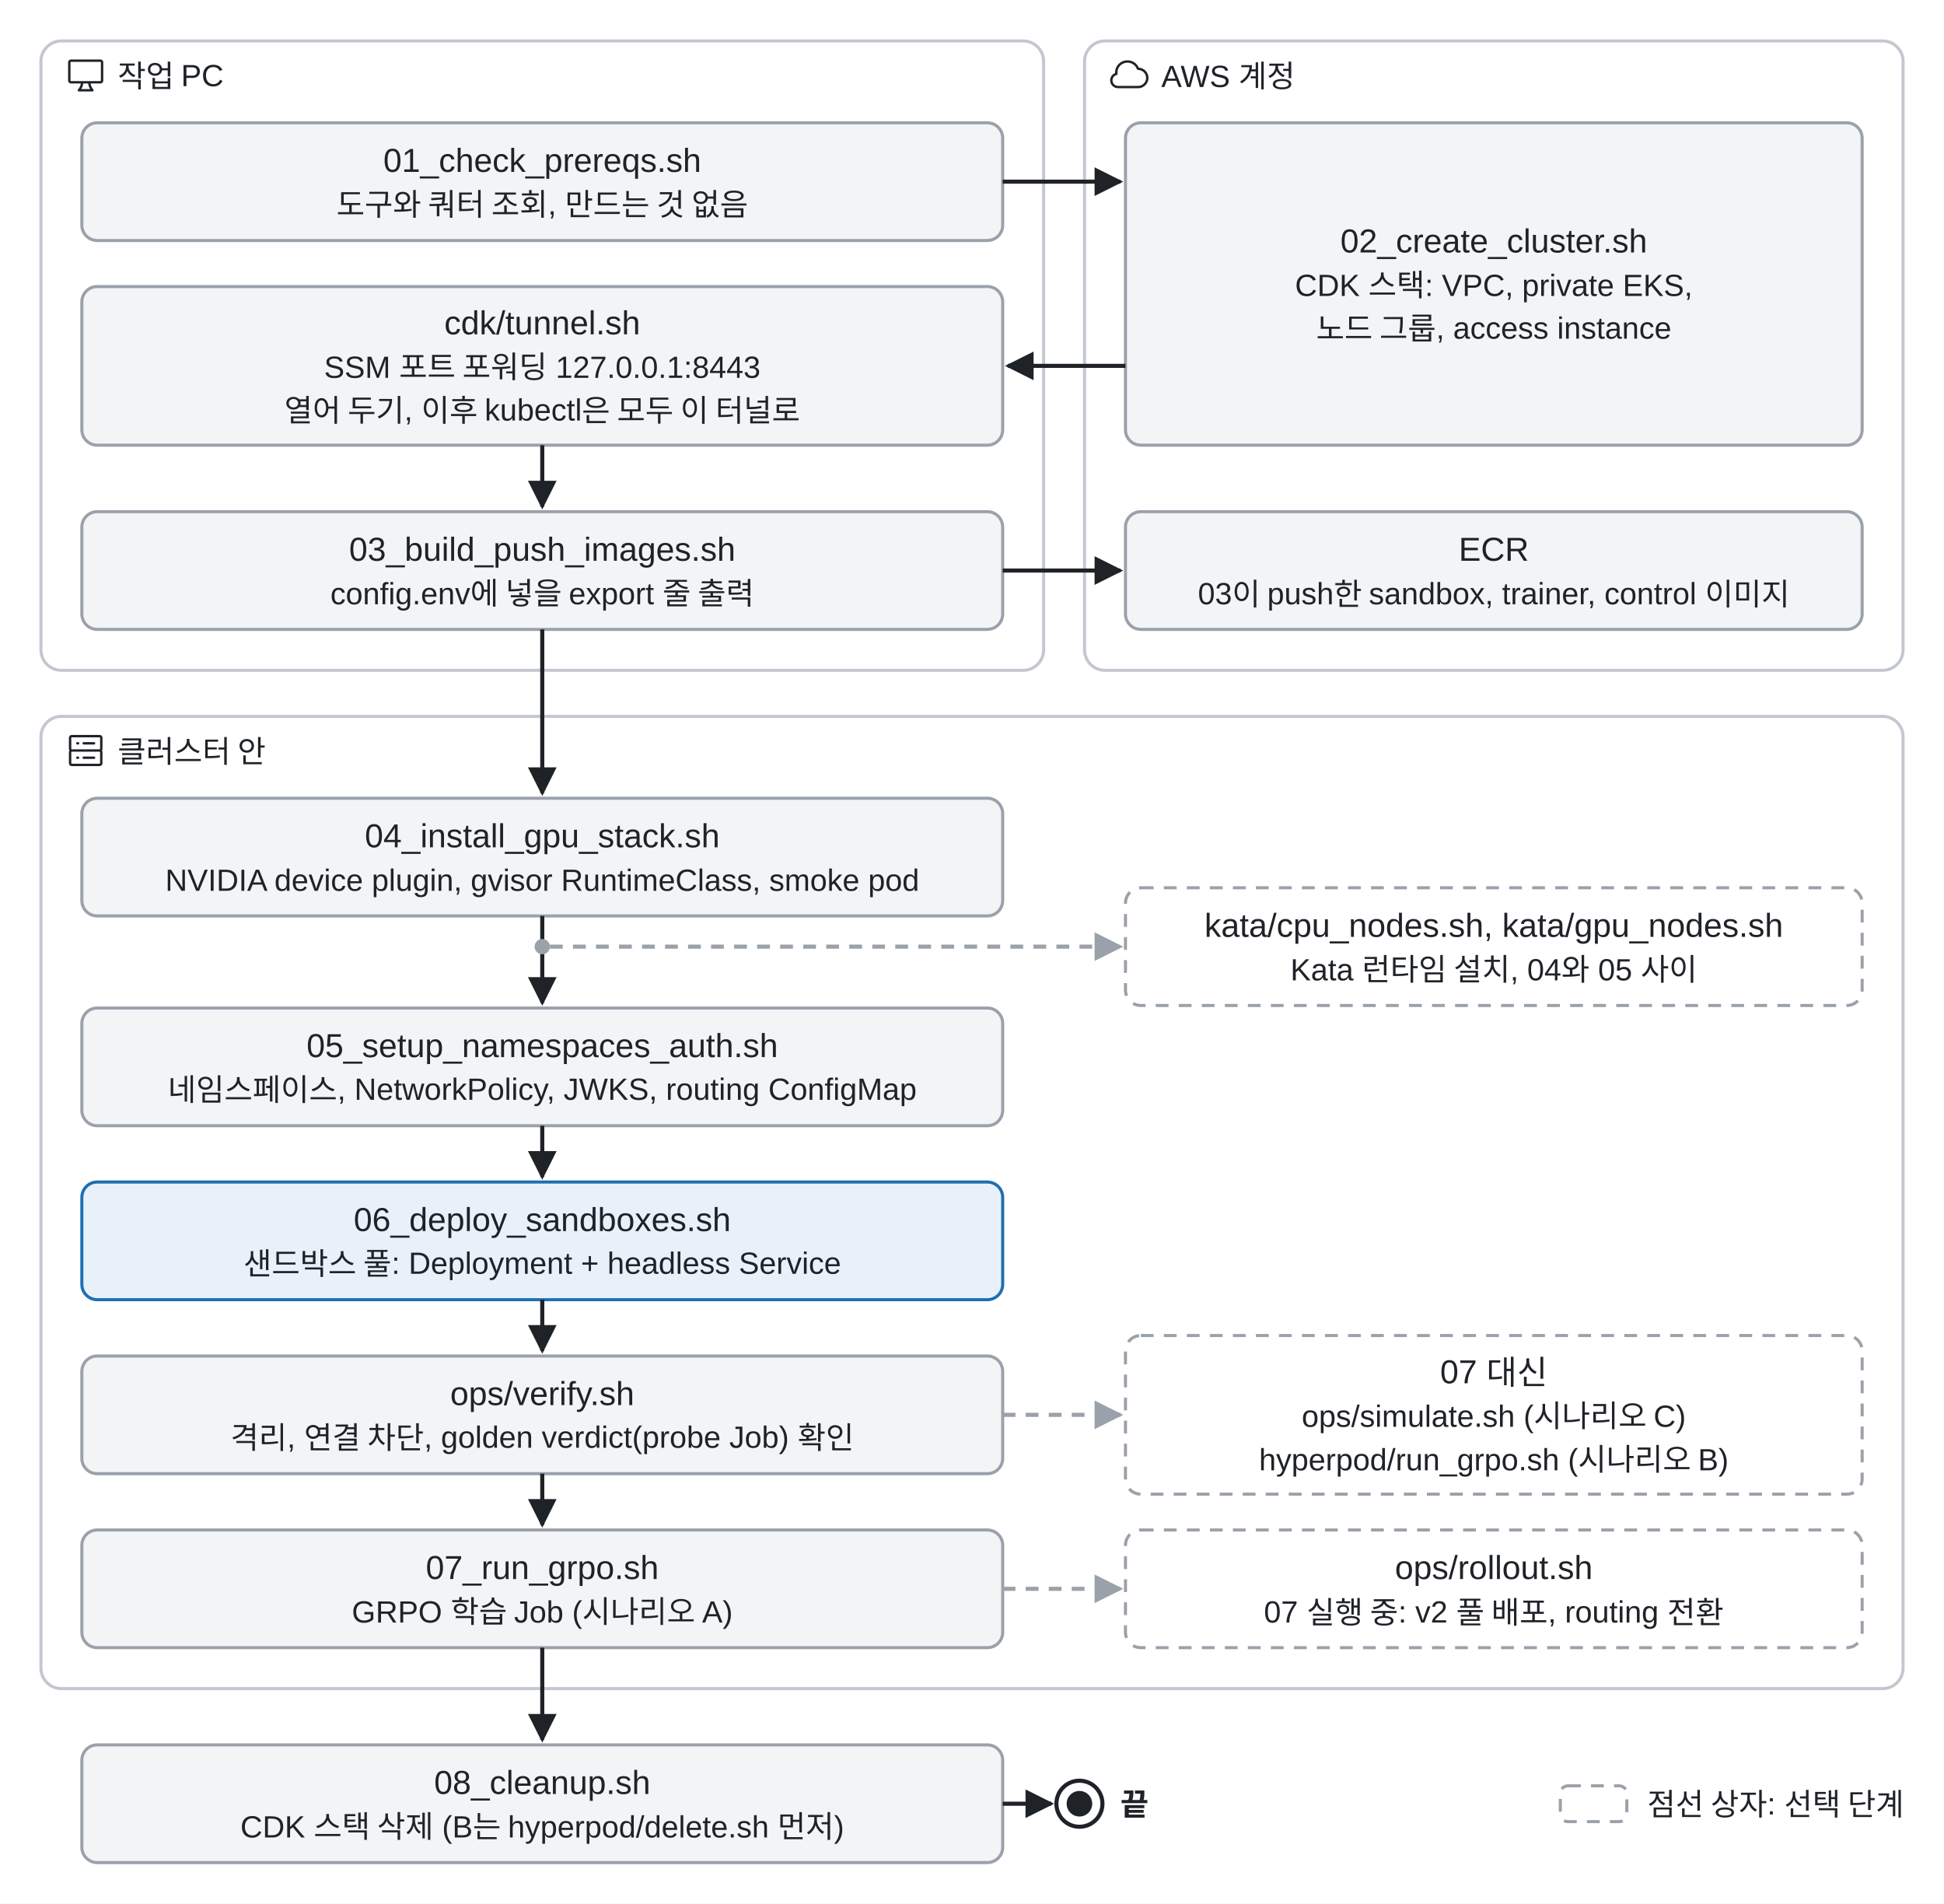
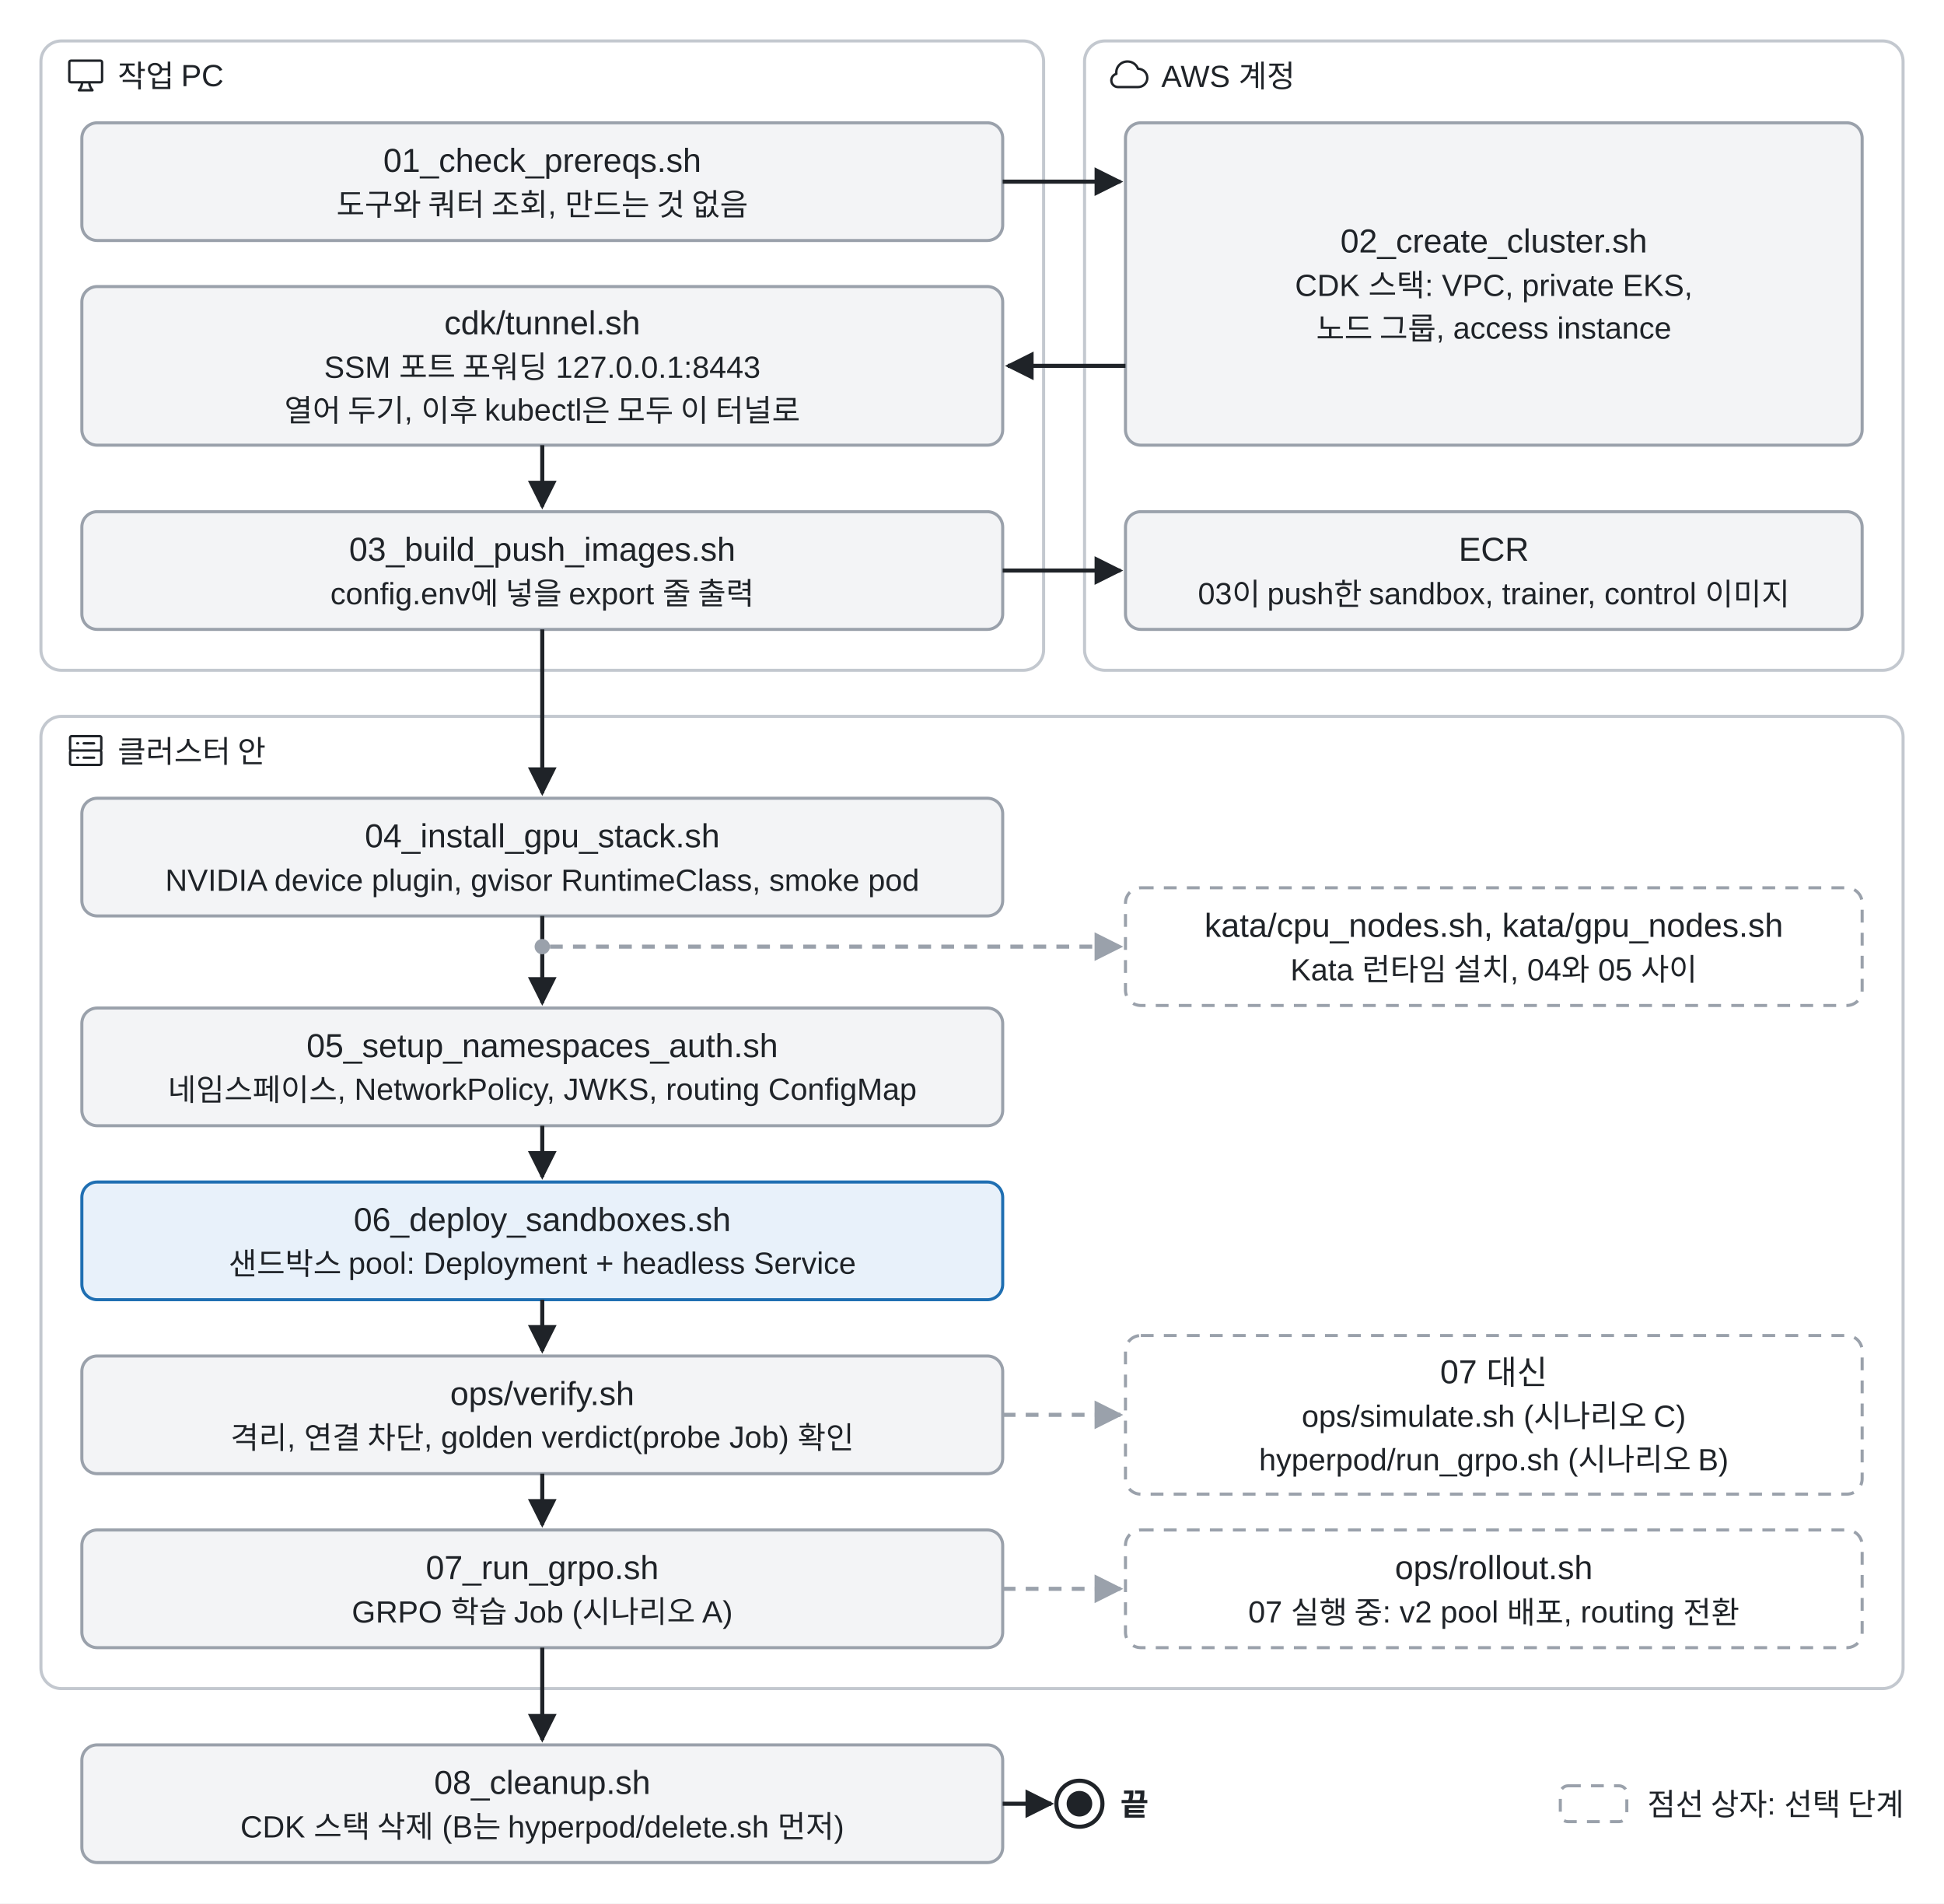
<svg xmlns="http://www.w3.org/2000/svg" width="760px" height="744px" viewBox="0 0 760 744" font-family="Pretendard, 'Apple SD Gothic Neo', 'Noto Sans KR', 'Malgun Gothic', Arial, sans-serif">
  <defs>
    <marker id="head-ink" viewBox="0 0 10 10" refX="9" refY="5" markerWidth="7" markerHeight="7" orient="auto-start-reverse">
      <path d="M0,0 L10,5 L0,10 z" fill="#1F2328" />
    </marker>
    <marker id="head-red" viewBox="0 0 10 10" refX="9" refY="5" markerWidth="7" markerHeight="7" orient="auto-start-reverse">
      <path d="M0,0 L10,5 L0,10 z" fill="#C23B32" />
    </marker>
    <marker id="head-accent" viewBox="0 0 10 10" refX="9" refY="5" markerWidth="7" markerHeight="7" orient="auto-start-reverse">
      <path d="M0,0 L10,5 L0,10 z" fill="#1F6FB2" />
    </marker>
    <marker id="head-muted" viewBox="0 0 10 10" refX="9" refY="5" markerWidth="7" markerHeight="7" orient="auto-start-reverse">
      <path d="M0,0 L10,5 L0,10 z" fill="#9AA1AB" />
    </marker>
  </defs>
  <rect width="100%" height="100%" fill="#FFFFFF" />
  <rect x="16" y="16" width="392" height="246" rx="8" fill="none" stroke="#C3C8CF" stroke-width="1.2" />
  <g transform="translate(26,22) scale(0.625)" fill="#1F2328">
    <path d="M8.954 17H2.75A1.75 1.75 0 0 1 1 15.25V3.75C1 2.784 1.784 2 2.75 2h18.5c.966 0 1.75.784 1.75 1.75v11.5A1.75 1.75 0 0 1 21.25 17h-6.204c.171 1.375.805 2.652 1.769 3.757A.752.752 0 0 1 16.25 22h-8.5a.75.75 0 0 1-.565-1.243c.964-1.105 1.598-2.382 1.769-3.757M21.5 3.75a.25.25 0 0 0-.25-.25H2.75a.25.25 0 0 0-.25.25v11.5c0 .138.112.25.25.25h18.5a.25.25 0 0 0 .25-.25ZM13.537 17h-3.074c-.126 1.266-.564 2.445-1.223 3.5h5.52c-.659-1.055-1.098-2.234-1.223-3.5" />
  </g>
  <text x="46" y="34" font-size="12" fill="#1F2328" text-anchor="start">작업 PC</text>
  <rect x="424" y="16" width="320" height="246" rx="8" fill="none" stroke="#C3C8CF" stroke-width="1.2" />
  <g transform="translate(434,22) scale(0.625)" fill="#1F2328">
    <path d="M3.103 10.107c0-4.244 3.445-7.607 7.733-7.607 3.19 0 5.912 1.858 7.099 4.563l.01.022.001.006C21.348 7.345 24 10.095 24 13.536 24 17.148 21.076 20 17.431 20H5.017C2.23 20 0 17.83 0 15.06a4.9 4.9 0 0 1 3.112-4.581 8 8 0 0 1-.009-.372M10.836 4c-3.485 0-6.233 2.717-6.233 6.107 0 .284.022.602.052.756a.75.75 0 0 1-.552.869c-1.52.385-2.603 1.712-2.603 3.328 0 1.917 1.532 3.44 3.517 3.44h12.414c2.843 0 5.069-2.206 5.069-4.964s-2.226-4.965-5.069-4.965a.75.75 0 0 1-.696-.47l-.179-.446C15.606 5.5 13.424 4 10.836 4" />
  </g>
  <text x="454" y="34" font-size="12" fill="#1F2328" text-anchor="start">AWS 계정</text>
  <g id="n:s01">
    <rect x="32" y="48" width="360" height="46" rx="6" fill="#F3F4F6" stroke="#9AA1AB" stroke-width="1.2" />
  </g>
  <text x="212.0" y="67.18" font-size="13" fill="#1F2328" text-anchor="middle">01_check_prereqs.sh</text>
  <text x="212.0" y="84.18" font-size="12" fill="#1F2328" text-anchor="middle">도구와 쿼터 조회, 만드는 것 없음</text>
  <g id="n:s02">
    <rect x="440" y="48" width="288" height="126" rx="6" fill="#F3F4F6" stroke="#9AA1AB" stroke-width="1.2" />
  </g>
  <text x="584.0" y="98.68" font-size="13" fill="#1F2328" text-anchor="middle">02_create_cluster.sh</text>
  <text x="584.0" y="115.68" font-size="12" fill="#1F2328" text-anchor="middle">CDK 스택: VPC, private EKS,</text>
  <text x="584.0" y="132.68" font-size="12" fill="#1F2328" text-anchor="middle">노드 그룹, access instance</text>
  <g id="n:tunnel">
    <rect x="32" y="112" width="360" height="62" rx="6" fill="#F3F4F6" stroke="#9AA1AB" stroke-width="1.2" />
  </g>
  <text x="212.0" y="130.68" font-size="13" fill="#1F2328" text-anchor="middle">cdk/tunnel.sh</text>
  <text x="212.0" y="147.68" font-size="12" fill="#1F2328" text-anchor="middle">SSM 포트 포워딩 127.0.0.1:8443</text>
  <text x="212.0" y="164.68" font-size="12" fill="#1F2328" text-anchor="middle">열어 두기, 이후 kubectl은 모두 이 터널로</text>
  <g id="n:s03">
    <rect x="32" y="200" width="360" height="46" rx="6" fill="#F3F4F6" stroke="#9AA1AB" stroke-width="1.2" />
  </g>
  <text x="212.0" y="219.18" font-size="13" fill="#1F2328" text-anchor="middle">03_build_push_images.sh</text>
  <text x="212.0" y="236.18" font-size="12" fill="#1F2328" text-anchor="middle">config.env에 넣을 export 줄 출력</text>
  <g id="n:ecr">
    <rect x="440" y="200" width="288" height="46" rx="6" fill="#F3F4F6" stroke="#9AA1AB" stroke-width="1.2" />
  </g>
  <text x="584.0" y="219.18" font-size="13" fill="#1F2328" text-anchor="middle">ECR</text>
  <text x="584.0" y="236.18" font-size="12" fill="#1F2328" text-anchor="middle">03이 push한 sandbox, trainer, control 이미지</text>
  <path d="M392,71.0 L438,71.0" fill="none" stroke="#1F2328" stroke-width="1.6" marker-end="url(#head-ink)" />
  <path d="M440,143 L394,143" fill="none" stroke="#1F2328" stroke-width="1.6" marker-end="url(#head-ink)" />
  <path d="M212.0,174 L212.0,198" fill="none" stroke="#1F2328" stroke-width="1.6" marker-end="url(#head-ink)" />
  <path d="M392,223.0 L438,223.0" fill="none" stroke="#1F2328" stroke-width="1.6" marker-end="url(#head-ink)" />
  <rect x="16" y="280" width="728" height="380" rx="8" fill="none" stroke="#C3C8CF" stroke-width="1.2" />
  <g transform="translate(26,286) scale(0.625)" fill="#1F2328">
    <path d="M10.75 6.5a.75.75 0 0 0 0 1.5h6.5a.75.75 0 0 0 0-1.5zM6 7.25a.75.75 0 0 1 .75-.75h.5a.75.75 0 0 1 0 1.5h-.5A.75.75 0 0 1 6 7.25m4 9a.75.75 0 0 1 .75-.75h6.5a.75.75 0 0 1 0 1.5h-6.5a.75.75 0 0 1-.75-.75m-3.25-.75a.75.75 0 0 0 0 1.5h.5a.75.75 0 0 0 0-1.5z" />
    <path d="M3.25 2h17.5c.966 0 1.75.784 1.75 1.75v7c0 .372-.116.716-.314 1 .198.284.314.628.314 1v7a1.75 1.75 0 0 1-1.75 1.75H3.25a1.75 1.75 0 0 1-1.75-1.75v-7c0-.358.109-.707.314-1a1.74 1.74 0 0 1-.314-1v-7C1.5 2.784 2.284 2 3.25 2m0 10.5a.25.25 0 0 0-.25.25v7c0 .138.112.25.25.25h17.5a.25.25 0 0 0 .25-.25v-7a.25.25 0 0 0-.25-.25Zm0-1.5h17.5a.25.25 0 0 0 .25-.25v-7a.25.25 0 0 0-.25-.25H3.25a.25.25 0 0 0-.25.25v7c0 .138.112.25.25.25" />
  </g>
  <text x="46" y="298" font-size="12" fill="#1F2328" text-anchor="start">클러스터 안</text>
  <g id="n:s04">
    <rect x="32" y="312" width="360" height="46" rx="6" fill="#F3F4F6" stroke="#9AA1AB" stroke-width="1.2" />
  </g>
  <text x="212.0" y="331.18" font-size="13" fill="#1F2328" text-anchor="middle">04_install_gpu_stack.sh</text>
  <text x="212.0" y="348.18" font-size="12" fill="#1F2328" text-anchor="middle">NVIDIA device plugin, gvisor RuntimeClass, smoke pod</text>
  <g id="n:s05">
    <rect x="32" y="394" width="360" height="46" rx="6" fill="#F3F4F6" stroke="#9AA1AB" stroke-width="1.2" />
  </g>
  <text x="212.0" y="413.18" font-size="13" fill="#1F2328" text-anchor="middle">05_setup_namespaces_auth.sh</text>
  <text x="212.0" y="430.18" font-size="12" fill="#1F2328" text-anchor="middle">네임스페이스, NetworkPolicy, JWKS, routing ConfigMap</text>
  <g id="n:s06">
    <rect x="32" y="462" width="360" height="46" rx="6" fill="#E8F1FA" stroke="#1F6FB2" stroke-width="1.2" />
  </g>
  <text x="212.0" y="481.18" font-size="13" fill="#1F2328" text-anchor="middle">06_deploy_sandboxes.sh</text>
-   <text x="212.0" y="498.18" font-size="12" fill="#1F2328" text-anchor="middle">샌드박스 풀: Deployment + headless Service</text>
+   <text x="212.0" y="498.18" font-size="12" fill="#1F2328" text-anchor="middle">샌드박스 pool: Deployment + headless Service</text>
  <g id="n:verify">
    <rect x="32" y="530" width="360" height="46" rx="6" fill="#F3F4F6" stroke="#9AA1AB" stroke-width="1.2" />
  </g>
  <text x="212.0" y="549.18" font-size="13" fill="#1F2328" text-anchor="middle">ops/verify.sh</text>
  <text x="212.0" y="566.18" font-size="12" fill="#1F2328" text-anchor="middle">격리, 연결 차단, golden verdict(probe Job) 확인</text>
  <g id="n:s07">
    <rect x="32" y="598" width="360" height="46" rx="6" fill="#F3F4F6" stroke="#9AA1AB" stroke-width="1.2" />
  </g>
  <text x="212.0" y="617.18" font-size="13" fill="#1F2328" text-anchor="middle">07_run_grpo.sh</text>
  <text x="212.0" y="634.18" font-size="12" fill="#1F2328" text-anchor="middle">GRPO 학습 Job (시나리오 A)</text>
  <path d="M212.0,246 L212.0,310" fill="none" stroke="#1F2328" stroke-width="1.6" marker-end="url(#head-ink)" />
  <path d="M212.0,358 L212.0,392" fill="none" stroke="#1F2328" stroke-width="1.6" marker-end="url(#head-ink)" />
  <path d="M212.0,440 L212.0,460" fill="none" stroke="#1F2328" stroke-width="1.6" marker-end="url(#head-ink)" />
  <path d="M212.0,508 L212.0,528" fill="none" stroke="#1F2328" stroke-width="1.6" marker-end="url(#head-ink)" />
  <path d="M212.0,576 L212.0,596" fill="none" stroke="#1F2328" stroke-width="1.6" marker-end="url(#head-ink)" />
  <g id="n:kata">
    <rect x="440" y="347.0" width="288" height="46" rx="6" fill="#FFFFFF" stroke="#9AA1AB" stroke-width="1.2" stroke-dasharray="5 4" />
  </g>
  <text x="584.0" y="366.18" font-size="13" fill="#1F2328" text-anchor="middle">kata/cpu_nodes.sh, kata/gpu_nodes.sh</text>
  <text x="584.0" y="383.18" font-size="12" fill="#1F2328" text-anchor="middle">Kata 런타임 설치, 04와 05 사이</text>
  <circle cx="212.0" cy="370" r="3" fill="#9AA1AB" />
  <path d="M215.0,370 L438,370" fill="none" stroke="#9AA1AB" stroke-width="1.6" stroke-dasharray="5 4" marker-end="url(#head-muted)" />
  <g id="n:alt">
    <rect x="440" y="522.0" width="288" height="62" rx="6" fill="#FFFFFF" stroke="#9AA1AB" stroke-width="1.2" stroke-dasharray="5 4" />
  </g>
  <text x="584.0" y="540.68" font-size="13" fill="#1F2328" text-anchor="middle">07 대신</text>
  <text x="584.0" y="557.68" font-size="12" fill="#1F2328" text-anchor="middle">ops/simulate.sh (시나리오 C)</text>
  <text x="584.0" y="574.68" font-size="12" fill="#1F2328" text-anchor="middle">hyperpod/run_grpo.sh (시나리오 B)</text>
  <path d="M392,553.0 L438,553.0" fill="none" stroke="#9AA1AB" stroke-width="1.6" stroke-dasharray="5 4" marker-end="url(#head-muted)" />
  <g id="n:rollout">
    <rect x="440" y="598" width="288" height="46" rx="6" fill="#FFFFFF" stroke="#9AA1AB" stroke-width="1.2" stroke-dasharray="5 4" />
  </g>
  <text x="584.0" y="617.18" font-size="13" fill="#1F2328" text-anchor="middle">ops/rollout.sh</text>
-   <text x="584.0" y="634.18" font-size="12" fill="#1F2328" text-anchor="middle">07 실행 중: v2 풀 배포, routing 전환</text>
+   <text x="584.0" y="634.18" font-size="12" fill="#1F2328" text-anchor="middle">07 실행 중: v2 pool 배포, routing 전환</text>
  <path d="M392,621.0 L438,621.0" fill="none" stroke="#9AA1AB" stroke-width="1.6" stroke-dasharray="5 4" marker-end="url(#head-muted)" />
  <path d="M212.0,644 L212.0,680" fill="none" stroke="#1F2328" stroke-width="1.6" marker-end="url(#head-ink)" />
  <g id="n:s08">
    <rect x="32" y="682" width="360" height="46" rx="6" fill="#F3F4F6" stroke="#9AA1AB" stroke-width="1.2" />
  </g>
  <text x="212.0" y="701.18" font-size="13" fill="#1F2328" text-anchor="middle">08_cleanup.sh</text>
  <text x="212.0" y="718.18" font-size="12" fill="#1F2328" text-anchor="middle">CDK 스택 삭제 (B는 hyperpod/delete.sh 먼저)</text>
  <path d="M392,705.0 L411,705.0" fill="none" stroke="#1F2328" stroke-width="1.6" marker-end="url(#head-ink)" />
  <circle cx="422" cy="705.0" r="9" fill="#FFFFFF" stroke="#1F2328" stroke-width="1.6" />
  <circle cx="422" cy="705.0" r="5" fill="#1F2328" />
  <text x="438" y="709.5" font-size="12" font-weight="600" fill="#1F2328" text-anchor="start">끝</text>
  <rect x="610.0" y="698.0" width="26" height="14" rx="3" fill="#FFFFFF" stroke="#9AA1AB" stroke-width="1.2" stroke-dasharray="5 4" />
  <text x="644.0" y="709.5" font-size="12" fill="#1F2328" text-anchor="start">점선 상자: 선택 단계</text>
</svg>
